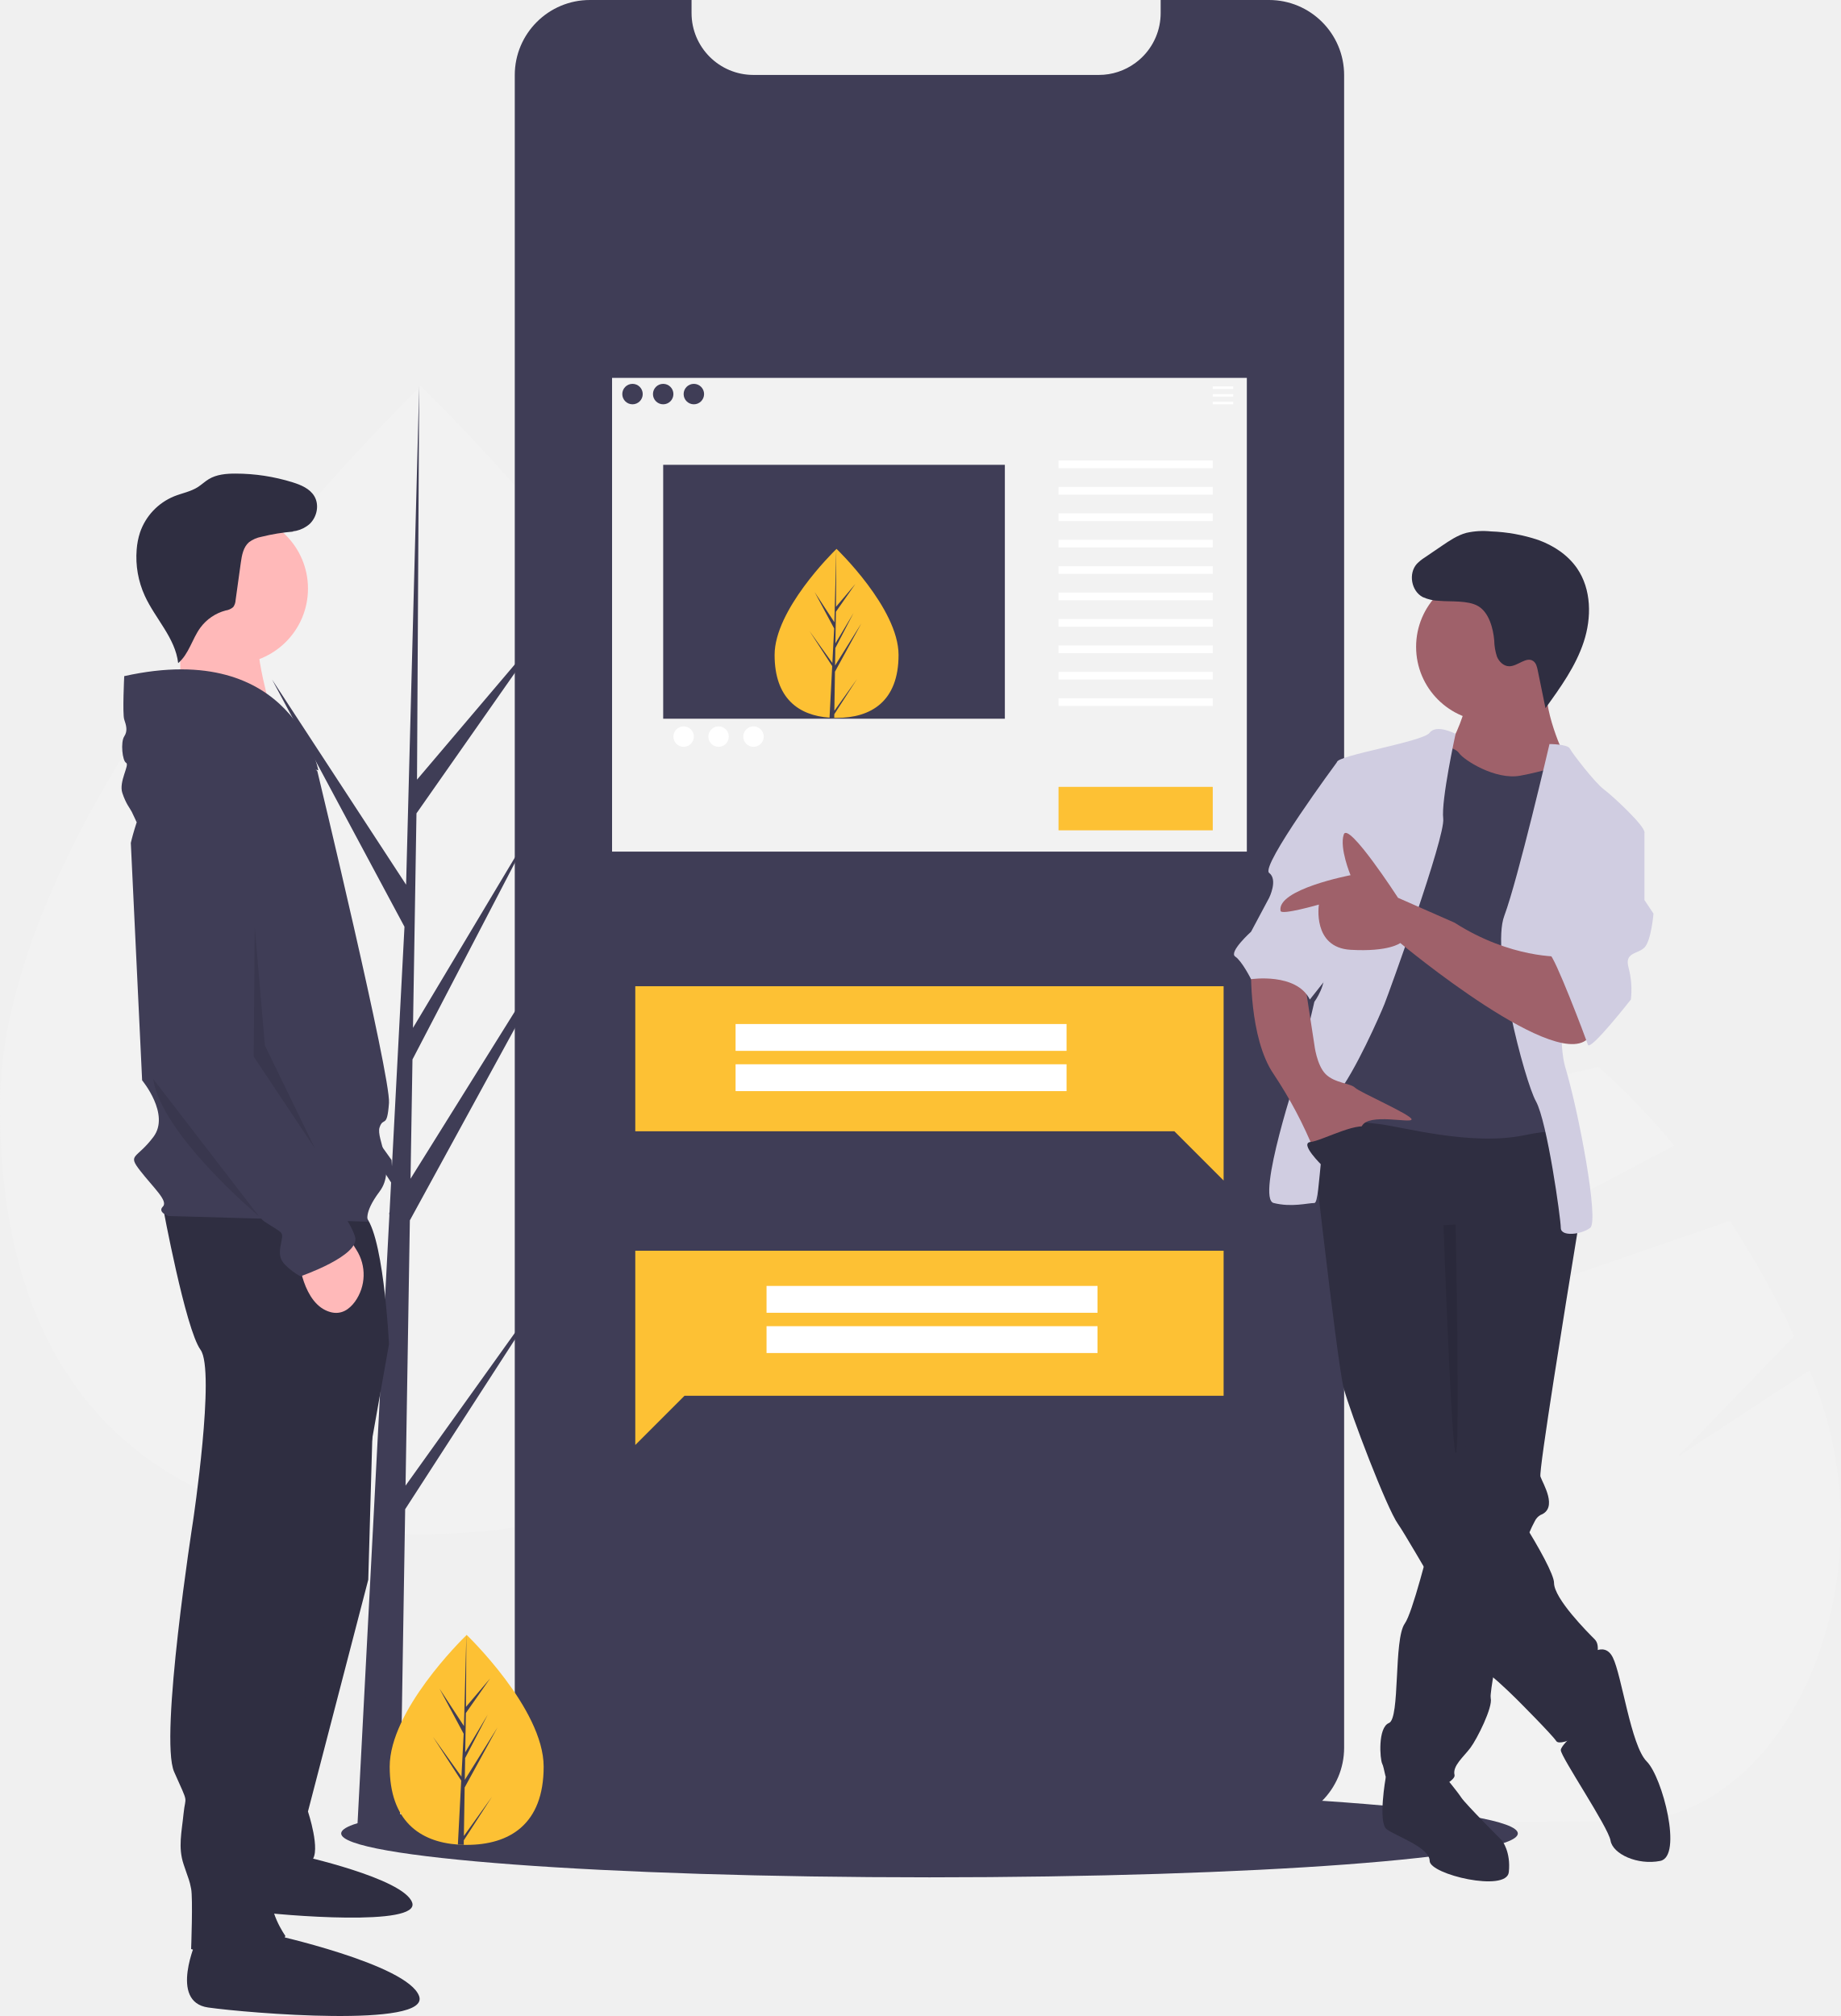
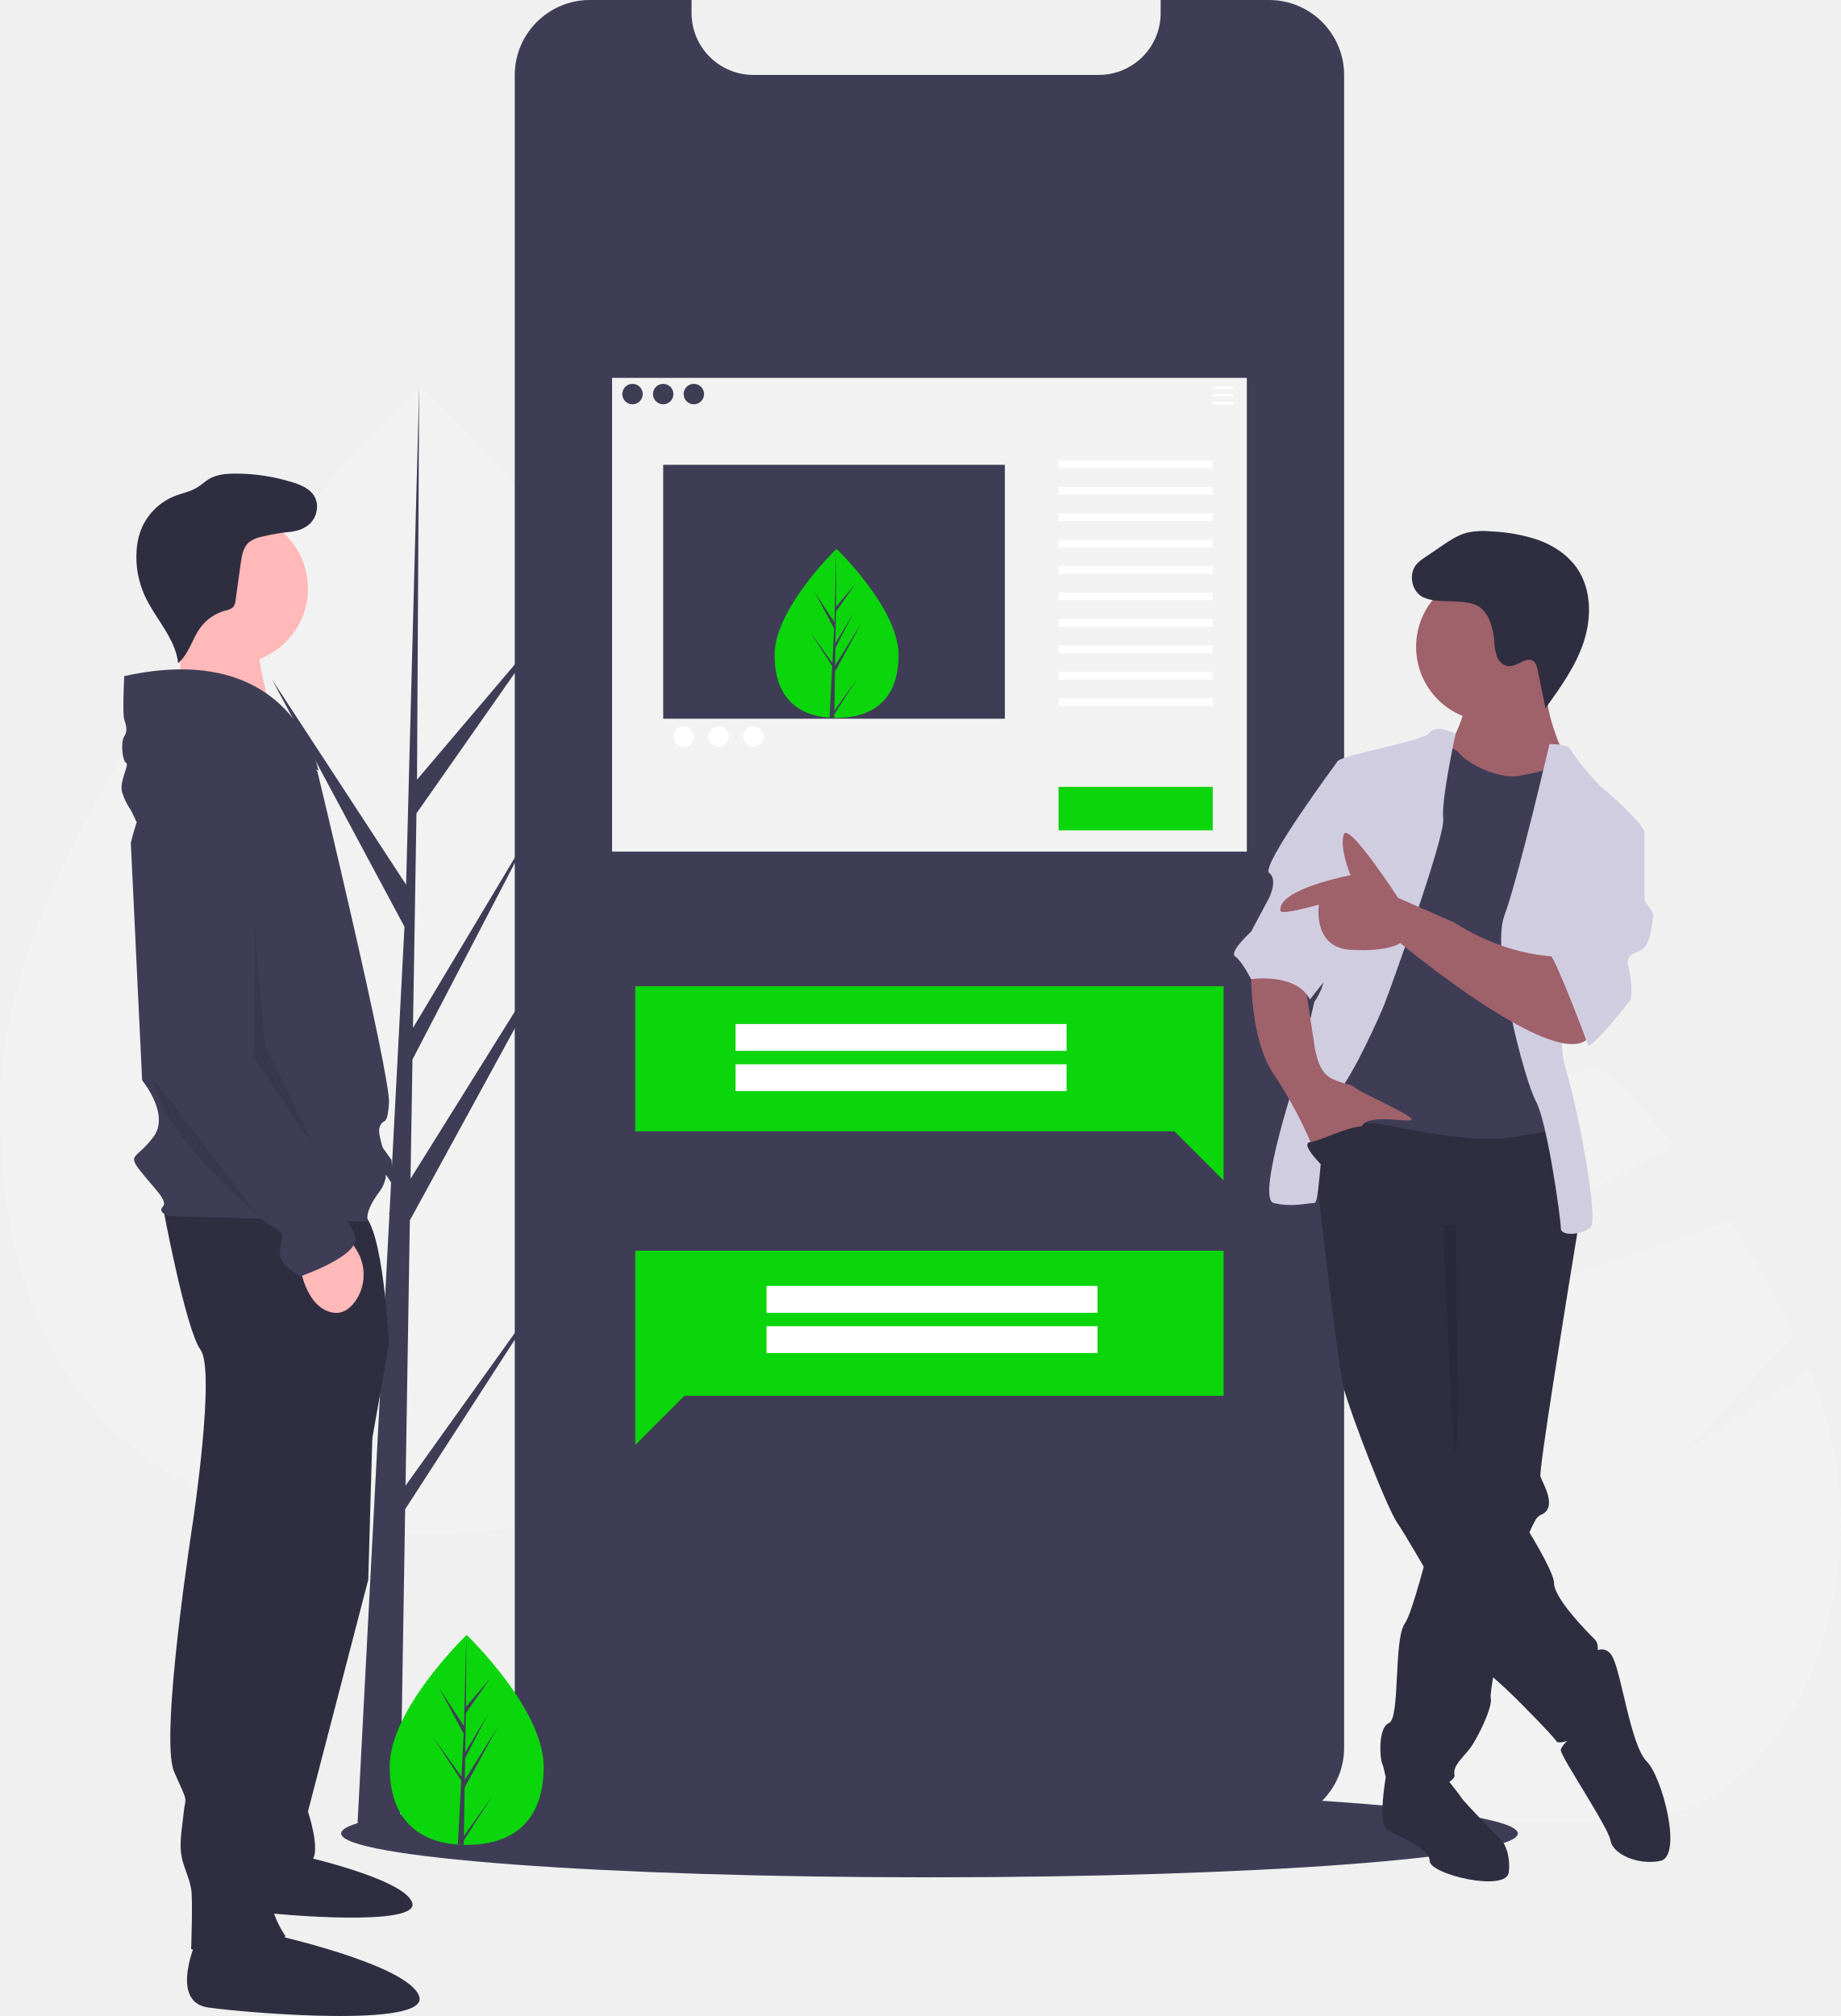
- <svg xmlns="http://www.w3.org/2000/svg" id="b3476446-c29b-489b-91f9-6dd64a8ef5f6" data-name="Layer 1" width="713.367" height="781.276" viewBox="0 0 713.367 781.276">
-   <path d="M872.748,765.287l-229.215.759c-60.81-18.272-110.632-81.736-110.947-176.887a269.465,269.465,0,0,1,3.238-42.812l184.622-41.478,142.424-31.995a283.261,283.261,0,0,1,29.256,30.419l-136.191,71.912L691.689,609.132l72.194-24.907,149.843-51.694a363.37,363.37,0,0,1,24.916,44.672L893.432,623.928l51.144-33.482q.328.769.653,1.541C977.643,668.937,937.426,765.073,872.748,765.287Z" transform="translate(-243.3163 -59.36223)" fill="#f2f2f2" />
-   <path d="M835.08,451.338c-34.663,9.955-77.279,22.533-121.095,35.607-63.351,18.908-129.209,38.861-177.155,53.447l.031-.171a65.899,65.899,0,0,1,12.16-28.225c35.517-46.179,80.743-78.439,131.077-90.419h.004a188.907,188.907,0,0,1,43.202-5.154C763.349,416.291,801.281,428.851,835.08,451.338Z" transform="translate(-243.3163 -59.36223)" fill="#f2f2f2" />
-   <ellipse cx="360.217" cy="710.536" rx="228" ry="17" fill="#3f3d56" />
-   <path d="M569.533,488.16c0,122.839-73.026,165.73-163.108,165.73S243.316,610.999,243.316,488.16,406.425,209.049,406.425,209.049,569.533,365.321,569.533,488.16Z" transform="translate(-243.3163 -59.36223)" fill="#f2f2f2" />
-   <polygon points="157.167 575.737 158.837 472.932 228.358 345.747 159.099 456.805 159.85 410.579 207.763 318.562 160.048 398.346 160.048 398.347 161.399 315.208 212.706 241.951 161.611 302.134 162.455 149.687 157.152 351.5 157.588 343.174 105.424 263.329 156.751 359.156 151.891 452.008 151.746 449.543 91.61 365.517 151.564 458.25 150.956 469.862 150.847 470.036 150.897 470.99 138.566 706.562 155.041 706.562 157.018 584.884 216.825 492.38 157.167 575.737" fill="#3f3d56" />
-   <path d="M764.22,88.492V736.692a29.139,29.139,0,0,1-29.13,29.11h-263.15a29.079,29.079,0,0,1-29.13-29.11V88.492a29.127,29.127,0,0,1,29.13-29.13h39.38v5.05a23.987,23.987,0,0,0,23.98,23.99h133.84a23.789,23.789,0,0,0,14.22-4.68,22.285,22.285,0,0,0,2.36-1.98,23.917,23.917,0,0,0,7.4-17.33v-5.05h41.97A29.121,29.121,0,0,1,764.22,88.492Z" transform="translate(-243.3163 -59.36223)" fill="#3f3d56" />
-   <path d="M591.543,313.163c.009,18.089-10.742,24.41-24.006,24.416q-.462 0-.92-.01-.922-.019-1.825-.083c-11.972-.842-21.277-7.477-21.285-24.3-.008-17.41,22.232-39.391,23.9-41.017l.003-.001c.063-.062.096-.093.096-.093S591.534,295.075,591.543,313.163Z" transform="translate(-243.3163 -59.36223)" fill="#fdc134" />
-   <path d="M566.661,334.812l8.779-12.278-8.8,13.625-.023,1.409q-.922-.019-1.825-.083l.938-18.097-.007-.14.016-.027.089-1.71-8.835-13.651,8.861,12.37.022.363.708-13.673-7.565-14.107,7.657,11.704.731-28.348.003-.094,0,.093-.113,22.356,7.518-8.866-7.55,10.792-.193,12.243,7.022-11.752L567.044,310.492l-.107,6.808L577.127,300.94l-10.229,18.734Z" transform="translate(-243.3163 -59.36223)" fill="#3f3d56" />
-   <polygon points="474.198 484.701 246.198 484.701 246.198 506.979 246.198 540.906 246.198 559.994 265.287 540.906 474.198 540.906 474.198 484.701" fill="#fdc134" />
-   <rect x="297.065" y="498.348" width="128.267" height="10.4" fill="#fff" />
-   <rect x="297.065" y="513.948" width="128.267" height="10.4" fill="#fff" />
-   <polygon points="246.198 382.201 474.198 382.201 474.198 404.479 474.198 438.406 474.198 457.494 455.11 438.406 246.198 438.406 246.198 382.201" fill="#fdc134" />
-   <rect x="285.065" y="396.848" width="128.267" height="10.4" fill="#fff" />
-   <rect x="285.065" y="412.448" width="128.267" height="10.4" fill="#fff" />
-   <path d="M480.515,205.808V389.4h246V205.808Zm31.699,2.311a3.962,3.962,0,1,1-3.962,3.962A3.962,3.962,0,0,1,512.214,208.119Zm-23.774,7.925a3.962,3.962,0,1,1,3.962-3.962A3.962,3.962,0,0,1,488.439,216.044Zm7.925-3.962a3.962,3.962,0,1,1,3.962,3.962A3.962,3.962,0,0,1,496.364,212.082ZM632.737,337.889H500.327v-98.4H632.737Z" transform="translate(-243.3163 -59.36223)" fill="#f2f2f2" />
-   <rect x="469.99" y="149.748" width="7.925" height="0.991" fill="#fff" />
-   <rect x="469.99" y="152.72" width="7.925" height="0.991" fill="#fff" />
-   <rect x="469.99" y="155.691" width="7.925" height="0.991" fill="#fff" />
-   <rect x="410.224" y="178.475" width="59.766" height="2.972" fill="#fff" />
-   <rect x="410.224" y="188.712" width="59.766" height="2.972" fill="#fff" />
-   <rect x="410.224" y="198.948" width="59.766" height="2.972" fill="#fff" />
-   <rect x="410.224" y="209.184" width="59.766" height="2.972" fill="#fff" />
-   <rect x="410.224" y="219.42" width="59.766" height="2.972" fill="#fff" />
-   <rect x="410.224" y="229.656" width="59.766" height="2.972" fill="#fff" />
-   <rect x="410.224" y="239.893" width="59.766" height="2.972" fill="#fff" />
-   <rect x="410.224" y="250.129" width="59.766" height="2.972" fill="#fff" />
-   <rect x="410.224" y="260.365" width="59.766" height="2.972" fill="#fff" />
-   <rect x="410.224" y="270.601" width="59.766" height="2.972" fill="#fff" />
-   <circle cx="264.935" cy="285.461" r="3.962" fill="#fff" />
-   <circle cx="278.473" cy="285.461" r="3.962" fill="#fff" />
-   <circle cx="292.012" cy="285.461" r="3.962" fill="#fff" />
-   <rect x="410.224" y="304.942" width="59.766" height="16.84" fill="#fdc134" />
-   <path d="M388.223,594.882l-2.191,76.68-23.369,89.826s5.112,15.336,1.461,18.988-20.448,10.224-20.448,10.224L357.551,599.264Z" transform="translate(-243.3163 -59.36223)" fill="#2f2e41" />
-   <path d="M337.486,780.001s-8.334,18.334,3.334,20.001,65.559,6.111,62.226-3.334-43.892-18.334-43.892-18.334Z" transform="translate(-243.3163 -59.36223)" fill="#2f2e41" />
-   <path d="M306.431,526.965s8.763,47.469,14.606,55.502-2.921,66.456-2.921,66.456-13.145,83.983-7.303,97.128,4.382,8.763,3.651,16.066-2.191,13.145,0,19.718,2.191,5.842,2.921,9.494,0,23.369,0,23.369,31.402,10.954,36.514-5.112c0,0-7.303-10.224-5.112-18.257a97.258,97.258,0,0,0,3.651-24.83V751.164L386.032,625.554l8.033-45.278s-2.191-46.008-10.224-50.39S306.431,526.965,306.431,526.965Z" transform="translate(-243.3163 -59.36223)" fill="#2f2e41" />
-   <path d="M319.576,811.048s-10.954,24.1,4.382,26.29,86.174,8.033,81.792-4.382-57.693-24.1-57.693-24.1Z" transform="translate(-243.3163 -59.36223)" fill="#2f2e41" />
-   <circle cx="90.143" cy="228.099" r="29.212" fill="#ffb9b9" />
-   <path d="M312.932,300.37l.544,37.305,35.814.121s-9.089-29.203-5.018-35.31S312.932,300.37,312.932,300.37Z" transform="translate(-243.3163 -59.36223)" fill="#ffb9b9" />
-   <path d="M366.314,358.269s-25.56-32.863-45.278-18.988-27.021,46.738-27.021,46.738l4.382,92.016s10.954,13.145,4.382,21.909-10.224,6.573-5.112,13.145,10.954,11.685,8.763,13.875,2.191,3.651,2.191,3.651l77.411,2.191s-2.191-2.921,4.382-11.685-1.461-20.448,0-24.83,2.921.73,3.651-9.494S366.314,358.269,366.314,358.269Z" transform="translate(-243.3163 -59.36223)" fill="#3f3d56" />
-   <path d="M359.011,546.683s1.461,18.257,12.415,21.178c4.108,1.095,7.189-.993,9.435-4.031a17.935,17.935,0,0,0,.573-20.121l-2.706-4.329Z" transform="translate(-243.3163 -59.36223)" fill="#ffb9b9" />
-   <path d="M291.46,321.389s-.73,14.606,0,16.797,1.461,4.382,0,6.573-.73,9.494.73,10.224-2.921,7.303-1.461,11.685,2.921,5.842,3.651,7.303,1.907,4.077,1.907,4.077,21.463-45.704,38.989-34.75,31.402,14.606,31.402,14.606S357.186,306.783,291.46,321.389Z" transform="translate(-243.3163 -59.36223)" fill="#3f3d56" />
-   <path d="M323.227,355.348s-23.369,2.191-21.909,32.863-2.191,78.871-2.191,78.871,40.166,61.344,46.738,65.726,7.303,3.651,6.573,7.303-1.461,6.573,1.461,9.494a25.217,25.217,0,0,0,5.842,4.382s23.369-8.033,21.178-15.336-12.415-18.988-12.415-18.988-17.527-28.481-18.257-32.863-.73-3.651-2.921-5.842-8.033-10.954-8.033-15.336V451.746l6.123-74.151a21.496,21.496,0,0,0-5.701-16.648C336.24,357.311,330.987,354.416,323.227,355.348Z" transform="translate(-243.3163 -59.36223)" fill="#3f3d56" />
-   <path d="M352.298,264.934a11.903,11.903,0,0,0,11.03-2.525c2.855-2.713,3.814-7.412,1.783-10.786-1.754-2.913-5.165-4.338-8.411-5.351a74.47,74.47,0,0,0-22.117-3.374c-3.576-.001-7.309.304-10.369,2.154-1.514.915-2.796,2.173-4.293,3.116-2.752,1.734-6.057,2.311-9.079,3.516a23.29,23.29,0,0,0-13.273,14.056,28.065,28.065,0,0,0-1.29,6.602,36.175,36.175,0,0,0,3.156,17.931c4.075,8.885,11.831,16.356,12.926,26.069,4.175-3.505,5.399-9.383,8.632-13.772a17.856,17.856,0,0,1,9.748-6.616,5.676,5.676,0,0,0,2.952-1.319,4.89,4.89,0,0,0,.924-2.66l2.004-14.431c.408-2.937.959-6.147,3.213-8.073a11.423,11.423,0,0,1,4.786-2.077,77.185,77.185,0,0,1,12.492-2.037" transform="translate(-243.3163 -59.36223)" fill="#2f2e41" />
-   <path d="M302.68,477.514l40.996,53.201S305.926,499.159,302.68,477.514Z" transform="translate(-243.3163 -59.36223)" opacity="0.1" />
-   <polygon points="98.713 359.249 98.325 409.493 122.135 445.208 102.654 405.164 98.713 359.249" opacity="0.1" />
-   <path d="M785.104,751.623l-4.745-3.525s-3.141,17.544.364,20.172,16.647,7.009,16.647,12.266,29.789,12.266,30.666,4.381-2.628-12.266-2.628-12.266-14.019-14.019-15.771-16.647-6.133-7.885-6.133-7.885Z" transform="translate(-243.3163 -59.36223)" fill="#2f2e41" />
-   <path d="M855.197,533.459s-.131.771-.359,2.182c-.21,1.253-.499,3.023-.85,5.204-3.68,22.456-14.413,88.562-13.686,90.744.876,2.628,7.009,12.266,0,14.895a5.435,5.435,0,0,0-2.182,2.374,50.924,50.924,0,0,0-3.706,8.744c-4.179,12.126-8.648,31.533-11.232,44.973-1.13,5.905-1.901,10.654-2.129,13.142a7.146,7.146,0,0,0-.026,1.735c.876,3.505-5.257,15.771-7.885,19.276s-7.009,7.009-6.133,10.514-21.904,13.142-24.532,7.009-2.628-9.638-3.505-11.39-1.752-14.019,2.628-15.771,1.752-32.418,6.133-38.551c1.463-2.041,3.697-8.954,6.037-17.269.92-3.259,1.849-6.729,2.76-10.207,3.697-14.255,6.974-28.598,6.974-28.598l-.876-102.511,48.189-6.133,1.235,2.725,2.462,5.406Z" transform="translate(-243.3163 -59.36223)" fill="#2f2e41" />
-   <path d="M857.826,701.682s7.009-7.009,10.514,0,7.009,34.17,13.142,40.303,14.019,36.799,5.257,38.551-18.399-2.628-19.276-7.885-19.276-32.418-19.276-35.046S860.454,725.338,860.454,725.338Z" transform="translate(-243.3163 -59.36223)" fill="#2f2e41" />
-   <path d="M750.058,485.27s11.39,102.511,14.019,112.149,16.647,46.436,21.028,52.57,32.418,56.074,35.923,58.703,10.514,9.638,10.514,9.638,13.142,13.142,14.895,15.771,16.647-5.257,17.523-10.514-.876-14.019-1.752-17.523,1.752-8.762-.876-11.39-15.771-15.771-15.771-21.904-22.78-42.056-31.542-49.941-7.009-21.028-7.009-21.028V548.354l48.189-14.895s-2.628-42.056-8.762-42.056S759.696,477.385,750.058,485.27Z" transform="translate(-243.3163 -59.36223)" fill="#2f2e41" />
-   <circle cx="577.711" cy="250.676" r="28.913" fill="#9f616a" />
-   <path d="M811.389,332.818s-3.505,13.142-7.885,16.647,11.39,18.399,11.39,18.399l29.789,1.752,5.257-16.647s-9.638-19.276-7.009-31.542S811.389,332.818,811.389,332.818Z" transform="translate(-243.3163 -59.36223)" fill="#9f616a" />
-   <path d="M799.123,347.713s7.885.876,9.638,3.505,14.019,10.514,23.656,8.762,15.771-4.381,17.523-3.505,5.257,19.276,5.257,19.276l-9.638,28.037,1.752,77.102,2.628,21.028s5.257-7.009-15.771-2.628-48.189-3.505-56.95-4.381-23.656-3.505-24.532-8.762S755.315,461.614,755.315,461.614l14.019-58.703L778.095,371.37Z" transform="translate(-243.3163 -59.36223)" fill="#3f3d56" />
-   <path d="M807.41,343.759s-7.411-3.931-10.04-.426-35.923,8.762-35.923,11.39-7.009,73.597-5.257,79.731-3.505,13.142-3.505,13.142l-6.133,26.285s-16.647,49.941-9.638,51.693,13.142,0,15.771,0,1.752-33.294,8.762-42.056,16.647-30.666,18.399-35.046,23.656-64.836,22.78-71.845S807.41,343.759,807.41,343.759Z" transform="translate(-243.3163 -59.36223)" fill="#d0cde1" />
-   <path d="M843.807,347.713s7.009,0,7.885,1.752,9.638,13.142,13.142,15.771,15.771,14.019,15.771,16.647-25.409,21.904-25.409,21.904-10.514,51.693-5.257,69.217,13.142,59.579,9.638,62.207-11.39,3.505-11.39,0-5.257-41.18-9.638-49.065-17.523-57.827-12.266-71.845S843.807,347.713,843.807,347.713Z" transform="translate(-243.3163 -59.36223)" fill="#d0cde1" />
-   <path d="M728.154,434.453s-.876,27.161,8.762,41.18A166.505,166.505,0,0,1,752.686,505.422s15.771-4.381,18.399-9.638,19.276-.876,19.276-2.628-20.152-10.514-21.904-12.266-7.885-1.752-11.39-5.257-4.381-11.39-4.381-11.39l-3.505-22.78Z" transform="translate(-243.3163 -59.36223)" fill="#9f616a" />
-   <path d="M801.113,292.211a16.662,16.662,0,0,1-6.484-1.485c-4.405-2.375-5.573-9.14-2.22-12.855a16.613,16.613,0,0,1,3.08-2.477l6.66-4.533c2.946-2.005,5.961-4.043,9.396-4.988a29.332,29.332,0,0,1,9.606-.567A64.906,64.906,0,0,1,839.551,268.652c5.873,2.156,11.352,5.763,14.909,10.909,5.639,8.159,5.716,19.163,2.611,28.582s-9.005,17.621-14.818,25.657l-3.016-14.717c-.269-1.311-.616-2.747-1.706-3.523-2.71-1.928-6.024,2.031-9.35,2.005-2.137-.016-3.931-1.774-4.741-3.752a21.379,21.379,0,0,1-1.05-6.296c-.397-4.509-1.973-10.782-6.242-13.268C812.168,291.933,805.585,292.617,801.113,292.211Z" transform="translate(-243.3163 -59.36223)" fill="#2f2e41" />
-   <path d="M802.735,534.166s2.959,85.595,4.712,88.223,0-88.492,0-88.492Z" transform="translate(-243.3163 -59.36223)" opacity="0.1" />
-   <path d="M768.457,354.722h-7.009s-29.789,40.303-26.285,42.932,0,9.638,0,9.638l-7.009,13.142s-8.762,7.885-6.133,9.638,6.133,8.762,6.133,8.762,17.523-2.628,22.78,7.885l11.364-14.346Z" transform="translate(-243.3163 -59.36223)" fill="#d0cde1" />
-   <path d="M848.188,430.072s-19.276.876-41.18-13.142l-21.904-9.638s-19.276-29.789-21.028-24.532,2.628,15.771,2.628,15.771S738,404,739.583,412.381c.326,1.726,14.855-2.461,14.855-2.461s-2.628,16.647,12.266,17.523,19.276-2.628,19.276-2.628,63.084,52.57,73.597,35.923S848.188,430.072,848.188,430.072Z" transform="translate(-243.3163 -59.36223)" fill="#9f616a" />
-   <path d="M870.968,378.379l9.638,3.505v26.285l3.505,5.257s-.876,10.514-3.505,13.142-7.885,1.752-6.133,7.885a33.209,33.209,0,0,1,.876,12.266s-15.771,20.152-16.647,17.523-13.142-35.046-14.895-35.046,17.523-50.817,17.523-50.817Z" transform="translate(-243.3163 -59.36223)" fill="#d0cde1" />
-   <path d="M755.753,511.117s-9.059-8.762-4.53-9.2,20.301-9.2,22.929-4.819S755.753,511.117,755.753,511.117Z" transform="translate(-243.3163 -59.36223)" fill="#2f2e41" />
-   <path d="M454.006,744.009c0,22.469-13.356,30.314-29.834,30.314q-.573,0-1.143-.013c-.763-.016-1.52-.053-2.267-.104-14.871-1.052-26.424-9.301-26.424-30.197,0-21.625,27.634-48.912,29.71-50.932l.004-.004c.08-.078.12-.116.12-.116S454.006,721.541,454.006,744.009Z" transform="translate(-243.3163 -59.36223)" fill="#fdc134" />
-   <path d="M423.085,770.886,433.997,755.639,423.058,772.56l-.029,1.75c-.763-.016-1.52-.053-2.267-.104l1.176-22.479-.009-.175.02-.033.111-2.123L411.094,732.434l11.001,15.37.025.451.889-16.985-9.388-17.528,9.503,14.547.925-35.212.004-.12v.116l-.154,27.767,9.347-11.008-9.385,13.4L423.613,738.44l8.727-14.594-8.763,16.832-.138,8.454,12.669-20.313-12.717,23.263Z" transform="translate(-243.3163 -59.36223)" fill="#3f3d56" />
+ <svg xmlns="http://www.w3.org/2000/svg" data-name="Layer 1" width="713.367" height="781.276">
+   <rect id="backgroundrect" width="100%" height="100%" x="0" y="0" fill="none" stroke="none" />
+   <g class="currentLayer" style="">
+     <path d="M629.432,705.925 l-229.215,0.759 c-60.81,-18.272 -110.632,-81.736 -110.947,-176.887 a269.465,269.465 0 0 1 3.238,-42.812 l184.622,-41.478 l142.424,-31.995 a283.261,283.261 0 0 1 29.256,30.419 l-136.191,71.912 L448.373,549.77 l72.194,-24.907 l149.843,-51.694 a363.37,363.37 0 0 1 24.916,44.672 L650.116,564.566 l51.144,-33.482 q0.328,0.769 0.653,1.541 C734.326,609.575 694.11,705.711 629.432,705.925 z" fill="#f2f2f2" id="svg_1" />
+     <path d="M591.763,391.976 c-34.663,9.955 -77.279,22.533 -121.095,35.607 c-63.351,18.908 -129.209,38.861 -177.155,53.447 l0.031,-0.171 a65.899,65.899 0 0 1 12.16,-28.225 c35.517,-46.179 80.743,-78.439 131.077,-90.419 h0.004 a188.907,188.907 0 0 1 43.202,-5.154 C520.033,356.929 557.965,369.489 591.763,391.976 z" fill="#f2f2f2" id="svg_2" />
+     <ellipse cx="360.217" cy="710.536" rx="228" ry="17" fill="#3f3d56" id="svg_3" />
+     <path d="M326.217,428.798 c0,122.839 -73.026,165.73 -163.108,165.73 S0,551.637 0,428.798 S163.108,149.687 163.108,149.687 S326.217,305.958 326.217,428.798 z" fill="#f2f2f2" id="svg_4" />
+     <polygon points="157.167 575.737 158.837 472.932 228.358 345.747 159.099 456.805 159.85 410.579 207.763 318.562 160.048 398.346 160.048 398.347 161.399 315.208 212.706 241.951 161.611 302.134 162.455 149.687 157.152 351.5 157.588 343.174 105.424 263.329 156.751 359.156 151.891 452.008 151.746 449.543 91.61 365.517 151.564 458.25 150.956 469.862 150.847 470.036 150.897 470.99 138.566 706.562 155.041 706.562 157.018 584.884 216.825 492.38 157.167 575.737" fill="#3f3d56" id="svg_5" />
+     <path d="M520.903,29.13 V677.33 a29.139,29.139 0 0 1 -29.13,29.11 h-263.15 a29.079,29.079 0 0 1 -29.13,-29.11 V29.13 a29.127,29.127 0 0 1 29.13,-29.13 h39.38 v5.05 a23.987,23.987 0 0 0 23.98,23.99 h133.84 a23.789,23.789 0 0 0 14.22,-4.68 a22.285,22.285 0 0 0 2.36,-1.98 a23.917,23.917 0 0 0 7.4,-17.33 v-5.05 h41.97 A29.121,29.121 0 0 1 520.903,29.13 z" fill="#3f3d56" id="svg_6" />
+     <path d="M348.226,253.801 c0.009,18.089 -10.742,24.41 -24.006,24.416 q-0.462,0 -0.92,-0.01 q-0.922,-0.019 -1.825,-0.083 c-11.972,-0.842 -21.277,-7.477 -21.285,-24.3 c-0.008,-17.41 22.232,-39.391 23.9,-41.017 l0.003,-0.001 c0.063,-0.062 0.096,-0.093 0.096,-0.093 S348.218,235.713 348.226,253.801 z" fill="#0bd50b" id="svg_7" class="" fill-opacity="1" />
+     <path d="M323.344,275.45 l8.779,-12.278 l-8.8,13.625 l-0.023,1.409 q-0.922,-0.019 -1.825,-0.083 l0.938,-18.097 l-0.007,-0.14 l0.016,-0.027 l0.089,-1.71 l-8.835,-13.651 l8.861,12.37 l0.022,0.363 l0.708,-13.673 l-7.565,-14.107 l7.657,11.704 l0.731,-28.348 l0.003,-0.094 l0,0.093 l-0.113,22.356 l7.518,-8.866 l-7.55,10.792 l-0.193,12.243 l7.022,-11.752 L323.728,251.129 l-0.107,6.808 L333.811,241.578 l-10.229,18.734 z" fill="#3f3d56" id="svg_8" />
+     <polygon points="474.198 484.701 246.198 484.701 246.198 506.979 246.198 540.906 246.198 559.994 265.287 540.906 474.198 540.906 474.198 484.701" fill="#0bd50b" id="svg_9" class="" fill-opacity="1" />
+     <rect x="297.065" y="498.348" width="128.267" height="10.4" fill="#fff" id="svg_10" />
+     <rect x="297.065" y="513.948" width="128.267" height="10.4" fill="#fff" id="svg_11" />
+     <polygon points="246.198 382.201 474.198 382.201 474.198 404.479 474.198 438.406 474.198 457.494 455.11 438.406 246.198 438.406 246.198 382.201" fill="#0bd50b" id="svg_12" class="" fill-opacity="1" />
+     <rect x="285.065" y="396.848" width="128.267" height="10.4" fill="#fff" id="svg_13" />
+     <rect x="285.065" y="412.448" width="128.267" height="10.4" fill="#fff" id="svg_14" />
+     <path d="M237.198,146.446 V330.038 h246 V146.446 zm31.699,2.311 a3.962,3.962 0 1 1 -3.962,3.962 A3.962,3.962 0 0 1 268.898,148.757 zm-23.774,7.925 a3.962,3.962 0 1 1 3.962,-3.962 A3.962,3.962 0 0 1 245.123,156.682 zm7.925,-3.962 a3.962,3.962 0 1 1 3.962,3.962 A3.962,3.962 0 0 1 253.048,152.72 zM389.421,278.526 H257.01 v-98.4 H389.421 z" fill="#f2f2f2" id="svg_15" />
+     <rect x="469.99" y="149.748" width="7.925" height="0.991" fill="#fff" id="svg_16" />
+     <rect x="469.99" y="152.72" width="7.925" height="0.991" fill="#fff" id="svg_17" />
+     <rect x="469.99" y="155.691" width="7.925" height="0.991" fill="#fff" id="svg_18" />
+     <rect x="410.224" y="178.475" width="59.766" height="2.972" fill="#fff" id="svg_19" />
+     <rect x="410.224" y="188.712" width="59.766" height="2.972" fill="#fff" id="svg_20" />
+     <rect x="410.224" y="198.948" width="59.766" height="2.972" fill="#fff" id="svg_21" />
+     <rect x="410.224" y="209.184" width="59.766" height="2.972" fill="#fff" id="svg_22" />
+     <rect x="410.224" y="219.42" width="59.766" height="2.972" fill="#fff" id="svg_23" />
+     <rect x="410.224" y="229.656" width="59.766" height="2.972" fill="#fff" id="svg_24" />
+     <rect x="410.224" y="239.893" width="59.766" height="2.972" fill="#fff" id="svg_25" />
+     <rect x="410.224" y="250.129" width="59.766" height="2.972" fill="#fff" id="svg_26" />
+     <rect x="410.224" y="260.365" width="59.766" height="2.972" fill="#fff" id="svg_27" />
+     <rect x="410.224" y="270.601" width="59.766" height="2.972" fill="#fff" id="svg_28" />
+     <circle cx="264.935" cy="285.461" r="3.962" fill="#fff" id="svg_29" />
+     <circle cx="278.473" cy="285.461" r="3.962" fill="#fff" id="svg_30" />
+     <circle cx="292.012" cy="285.461" r="3.962" fill="#fff" id="svg_31" />
+     <rect x="410.224" y="304.942" width="59.766" height="16.84" fill="#0bd50b" id="svg_32" class="" fill-opacity="1" />
+     <path d="M144.907,535.52 l-2.191,76.68 l-23.369,89.826 s5.112,15.336 1.461,18.988 s-20.448,10.224 -20.448,10.224 L114.235,539.902 z" fill="#2f2e41" id="svg_33" />
+     <path d="M94.17,720.639 s-8.334,18.334 3.334,20.001 s65.559,6.111 62.226,-3.334 s-43.892,-18.334 -43.892,-18.334 z" fill="#2f2e41" id="svg_34" />
+     <path d="M63.114,467.603 s8.763,47.469 14.606,55.502 s-2.921,66.456 -2.921,66.456 s-13.145,83.983 -7.303,97.128 s4.382,8.763 3.651,16.066 s-2.191,13.145 0,19.718 s2.191,5.842 2.921,9.494 s0,23.369 0,23.369 s31.402,10.954 36.514,-5.112 c0,0 -7.303,-10.224 -5.112,-18.257 a97.258,97.258 0 0 0 3.651,-24.83 V691.802 L142.716,566.192 l8.033,-45.278 s-2.191,-46.008 -10.224,-50.39 S63.114,467.603 63.114,467.603 z" fill="#2f2e41" id="svg_35" />
+     <path d="M76.26,751.685 s-10.954,24.1 4.382,26.29 s86.174,8.033 81.792,-4.382 s-57.693,-24.1 -57.693,-24.1 z" fill="#2f2e41" id="svg_36" />
+     <circle cx="90.143" cy="228.099" r="29.212" fill="#ffb9b9" id="svg_37" />
+     <path d="M69.616,241.007 l0.544,37.305 l35.814,0.121 s-9.089,-29.203 -5.018,-35.31 S69.616,241.007 69.616,241.007 z" fill="#ffb9b9" id="svg_38" />
+     <path d="M122.998,298.907 s-25.56,-32.863 -45.278,-18.988 s-27.021,46.738 -27.021,46.738 l4.382,92.016 s10.954,13.145 4.382,21.909 s-10.224,6.573 -5.112,13.145 s10.954,11.685 8.763,13.875 s2.191,3.651 2.191,3.651 l77.411,2.191 s-2.191,-2.921 4.382,-11.685 s-1.461,-20.448 0,-24.83 s2.921,0.73 3.651,-9.494 S122.998,298.907 122.998,298.907 z" fill="#3f3d56" id="svg_39" />
+     <path d="M115.695,487.321 s1.461,18.257 12.415,21.178 c4.108,1.095 7.189,-0.993 9.435,-4.031 a17.935,17.935 0 0 0 0.573,-20.121 l-2.706,-4.329 z" fill="#ffb9b9" id="svg_40" />
+     <path d="M48.143,262.027 s-0.73,14.606 0,16.797 s1.461,4.382 0,6.573 s-0.73,9.494 0.73,10.224 s-2.921,7.303 -1.461,11.685 s2.921,5.842 3.651,7.303 s1.907,4.077 1.907,4.077 s21.463,-45.704 38.989,-34.75 s31.402,14.606 31.402,14.606 S113.869,247.421 48.143,262.027 z" fill="#3f3d56" id="svg_41" />
+     <path d="M79.911,295.985 s-23.369,2.191 -21.909,32.863 s-2.191,78.871 -2.191,78.871 s40.166,61.344 46.738,65.726 s7.303,3.651 6.573,7.303 s-1.461,6.573 1.461,9.494 a25.217,25.217 0 0 0 5.842,4.382 s23.369,-8.033 21.178,-15.336 s-12.415,-18.988 -12.415,-18.988 s-17.527,-28.481 -18.257,-32.863 s-0.73,-3.651 -2.921,-5.842 s-8.033,-10.954 -8.033,-15.336 V392.383 l6.123,-74.151 a21.496,21.496 0 0 0 -5.701,-16.648 C92.923,297.948 87.67,295.054 79.911,295.985 z" fill="#3f3d56" id="svg_42" />
+     <path d="M108.981,205.572 a11.903,11.903 0 0 0 11.03,-2.525 c2.855,-2.713 3.814,-7.412 1.783,-10.786 c-1.754,-2.913 -5.165,-4.338 -8.411,-5.351 a74.47,74.47 0 0 0 -22.117,-3.374 c-3.576,-0.001 -7.309,0.304 -10.369,2.154 c-1.514,0.915 -2.796,2.173 -4.293,3.116 c-2.752,1.734 -6.057,2.311 -9.079,3.516 a23.29,23.29 0 0 0 -13.273,14.056 a28.065,28.065 0 0 0 -1.29,6.602 a36.175,36.175 0 0 0 3.156,17.931 c4.075,8.885 11.831,16.356 12.926,26.069 c4.175,-3.505 5.399,-9.383 8.632,-13.772 a17.856,17.856 0 0 1 9.748,-6.616 a5.676,5.676 0 0 0 2.952,-1.319 a4.89,4.89 0 0 0 0.924,-2.66 l2.004,-14.431 c0.408,-2.937 0.959,-6.147 3.213,-8.073 a11.423,11.423 0 0 1 4.786,-2.077 a77.185,77.185 0 0 1 12.492,-2.037 " fill="#2f2e41" id="svg_43" />
+     <path d="M59.363,418.152 l40.996,53.201 S62.61,439.797 59.363,418.152 z" opacity="0.1" id="svg_44" />
+     <polygon points="98.713 359.249 98.325 409.493 122.135 445.208 102.654 405.164 98.713 359.249" opacity="0.1" id="svg_45" />
+     <path d="M541.788,692.261 l-4.745,-3.525 s-3.141,17.544 0.364,20.172 s16.647,7.009 16.647,12.266 s29.789,12.266 30.666,4.381 s-2.628,-12.266 -2.628,-12.266 s-14.019,-14.019 -15.771,-16.647 s-6.133,-7.885 -6.133,-7.885 z" fill="#2f2e41" id="svg_46" />
+     <path d="M611.881,474.097 s-0.131,0.771 -0.359,2.182 c-0.21,1.253 -0.499,3.023 -0.85,5.204 c-3.68,22.456 -14.413,88.562 -13.686,90.744 c0.876,2.628 7.009,12.266 0,14.895 a5.435,5.435 0 0 0 -2.182,2.374 a50.924,50.924 0 0 0 -3.706,8.744 c-4.179,12.126 -8.648,31.533 -11.232,44.973 c-1.13,5.905 -1.901,10.654 -2.129,13.142 a7.146,7.146 0 0 0 -0.026,1.735 c0.876,3.505 -5.257,15.771 -7.885,19.276 s-7.009,7.009 -6.133,10.514 s-21.904,13.142 -24.532,7.009 s-2.628,-9.638 -3.505,-11.39 s-1.752,-14.019 2.628,-15.771 s1.752,-32.418 6.133,-38.551 c1.463,-2.041 3.697,-8.954 6.037,-17.269 c0.92,-3.259 1.849,-6.729 2.76,-10.207 c3.697,-14.255 6.974,-28.598 6.974,-28.598 l-0.876,-102.511 l48.189,-6.133 l1.235,2.725 l2.462,5.406 z" fill="#2f2e41" id="svg_47" />
+     <path d="M614.509,642.32 s7.009,-7.009 10.514,0 s7.009,34.17 13.142,40.303 s14.019,36.799 5.257,38.551 s-18.399,-2.628 -19.276,-7.885 s-19.276,-32.418 -19.276,-35.046 S617.138,665.976 617.138,665.976 z" fill="#2f2e41" id="svg_48" />
+     <path d="M506.742,425.908 s11.39,102.511 14.019,112.149 s16.647,46.436 21.028,52.57 s32.418,56.074 35.923,58.703 s10.514,9.638 10.514,9.638 s13.142,13.142 14.895,15.771 s16.647,-5.257 17.523,-10.514 s-0.876,-14.019 -1.752,-17.523 s1.752,-8.762 -0.876,-11.39 s-15.771,-15.771 -15.771,-21.904 s-22.78,-42.056 -31.542,-49.941 s-7.009,-21.028 -7.009,-21.028 V488.992 l48.189,-14.895 s-2.628,-42.056 -8.762,-42.056 S516.379,418.023 506.742,425.908 z" fill="#2f2e41" id="svg_49" />
+     <circle cx="577.711" cy="250.676" r="28.913" fill="#9f616a" id="svg_50" />
+     <path d="M568.073,273.456 s-3.505,13.142 -7.885,16.647 s11.39,18.399 11.39,18.399 l29.789,1.752 l5.257,-16.647 s-9.638,-19.276 -7.009,-31.542 S568.073,273.456 568.073,273.456 z" fill="#9f616a" id="svg_51" />
+     <path d="M555.807,288.351 s7.885,0.876 9.638,3.505 s14.019,10.514 23.656,8.762 s15.771,-4.381 17.523,-3.505 s5.257,19.276 5.257,19.276 l-9.638,28.037 l1.752,77.102 l2.628,21.028 s5.257,-7.009 -15.771,-2.628 s-48.189,-3.505 -56.95,-4.381 s-23.656,-3.505 -24.532,-8.762 S511.999,402.252 511.999,402.252 l14.019,-58.703 L534.779,312.007 z" fill="#3f3d56" id="svg_52" />
+     <path d="M564.094,284.396 s-7.411,-3.931 -10.04,-0.426 s-35.923,8.762 -35.923,11.39 s-7.009,73.597 -5.257,79.731 s-3.505,13.142 -3.505,13.142 l-6.133,26.285 s-16.647,49.941 -9.638,51.693 s13.142,0 15.771,0 s1.752,-33.294 8.762,-42.056 s16.647,-30.666 18.399,-35.046 s23.656,-64.836 22.78,-71.845 S564.094,284.396 564.094,284.396 z" fill="#d0cde1" id="svg_53" />
+     <path d="M600.491,288.351 s7.009,0 7.885,1.752 s9.638,13.142 13.142,15.771 s15.771,14.019 15.771,16.647 s-25.409,21.904 -25.409,21.904 s-10.514,51.693 -5.257,69.217 s13.142,59.579 9.638,62.207 s-11.39,3.505 -11.39,0 s-5.257,-41.18 -9.638,-49.065 s-17.523,-57.827 -12.266,-71.845 S600.491,288.351 600.491,288.351 z" fill="#d0cde1" id="svg_54" />
+     <path d="M484.838,375.091 s-0.876,27.161 8.762,41.18 A166.505,166.505 0 0 1 509.37,446.06 s15.771,-4.381 18.399,-9.638 s19.276,-0.876 19.276,-2.628 s-20.152,-10.514 -21.904,-12.266 s-7.885,-1.752 -11.39,-5.257 s-4.381,-11.39 -4.381,-11.39 l-3.505,-22.78 z" fill="#9f616a" id="svg_55" />
+     <path d="M557.797,232.849 a16.662,16.662 0 0 1 -6.484,-1.485 c-4.405,-2.375 -5.573,-9.14 -2.22,-12.855 a16.613,16.613 0 0 1 3.08,-2.477 l6.66,-4.533 c2.946,-2.005 5.961,-4.043 9.396,-4.988 a29.332,29.332 0 0 1 9.606,-0.567 A64.906,64.906 0 0 1 596.235,209.29 c5.873,2.156 11.352,5.763 14.909,10.909 c5.639,8.159 5.716,19.163 2.611,28.582 s-9.005,17.621 -14.818,25.657 l-3.016,-14.717 c-0.269,-1.311 -0.616,-2.747 -1.706,-3.523 c-2.71,-1.928 -6.024,2.031 -9.35,2.005 c-2.137,-0.016 -3.931,-1.774 -4.741,-3.752 a21.379,21.379 0 0 1 -1.05,-6.296 c-0.397,-4.509 -1.973,-10.782 -6.242,-13.268 C568.852,232.571 562.269,233.255 557.797,232.849 z" fill="#2f2e41" id="svg_56" />
+     <path d="M559.419,474.804 s2.959,85.595 4.712,88.223 s0,-88.492 0,-88.492 z" opacity="0.1" id="svg_57" />
+     <path d="M525.141,295.36 h-7.009 s-29.789,40.303 -26.285,42.932 s0,9.638 0,9.638 l-7.009,13.142 s-8.762,7.885 -6.133,9.638 s6.133,8.762 6.133,8.762 s17.523,-2.628 22.78,7.885 l11.364,-14.346 z" fill="#d0cde1" id="svg_58" />
+     <path d="M604.872,370.71 s-19.276,0.876 -41.18,-13.142 l-21.904,-9.638 s-19.276,-29.789 -21.028,-24.532 s2.628,15.771 2.628,15.771 S494.684,344.638 496.267,353.019 c0.326,1.726 14.855,-2.461 14.855,-2.461 s-2.628,16.647 12.266,17.523 s19.276,-2.628 19.276,-2.628 s63.084,52.57 73.597,35.923 S604.872,370.71 604.872,370.71 z" fill="#9f616a" id="svg_59" />
+     <path d="M627.652,319.017 l9.638,3.505 v26.285 l3.505,5.257 s-0.876,10.514 -3.505,13.142 s-7.885,1.752 -6.133,7.885 a33.209,33.209 0 0 1 0.876,12.266 s-15.771,20.152 -16.647,17.523 s-13.142,-35.046 -14.895,-35.046 s17.523,-50.817 17.523,-50.817 z" fill="#d0cde1" id="svg_60" />
+     <path d="M512.437,451.755 s-9.059,-8.762 -4.53,-9.2 s20.301,-9.2 22.929,-4.819 S512.437,451.755 512.437,451.755 z" fill="#2f2e41" id="svg_61" />
+     <path d="M210.69,684.647 c0,22.469 -13.356,30.314 -29.834,30.314 q-0.573,0 -1.143,-0.013 c-0.763,-0.016 -1.52,-0.053 -2.267,-0.104 c-14.871,-1.052 -26.424,-9.301 -26.424,-30.197 c0,-21.625 27.634,-48.912 29.71,-50.932 l0.004,-0.004 c0.08,-0.078 0.12,-0.116 0.12,-0.116 S210.69,662.179 210.69,684.647 z" fill="#0bd50b" id="svg_62" class="selected" fill-opacity="1" />
+     <path d="M179.769,711.524 L190.681,696.277 L179.742,713.198 l-0.029,1.75 c-0.763,-0.016 -1.52,-0.053 -2.267,-0.104 l1.176,-22.479 l-0.009,-0.175 l0.02,-0.033 l0.111,-2.123 L167.778,673.072 l11.001,15.37 l0.025,0.451 l0.889,-16.985 l-9.388,-17.528 l9.503,14.547 l0.925,-35.212 l0.004,-0.12 v0.116 l-0.155,27.767 l9.347,-11.008 l-9.385,13.4 L180.296,679.078 l8.727,-14.594 l-8.763,16.832 l-0.138,8.454 l12.669,-20.313 l-12.717,23.263 z" fill="#3f3d56" id="svg_63" class="" />
+   </g>
</svg>
